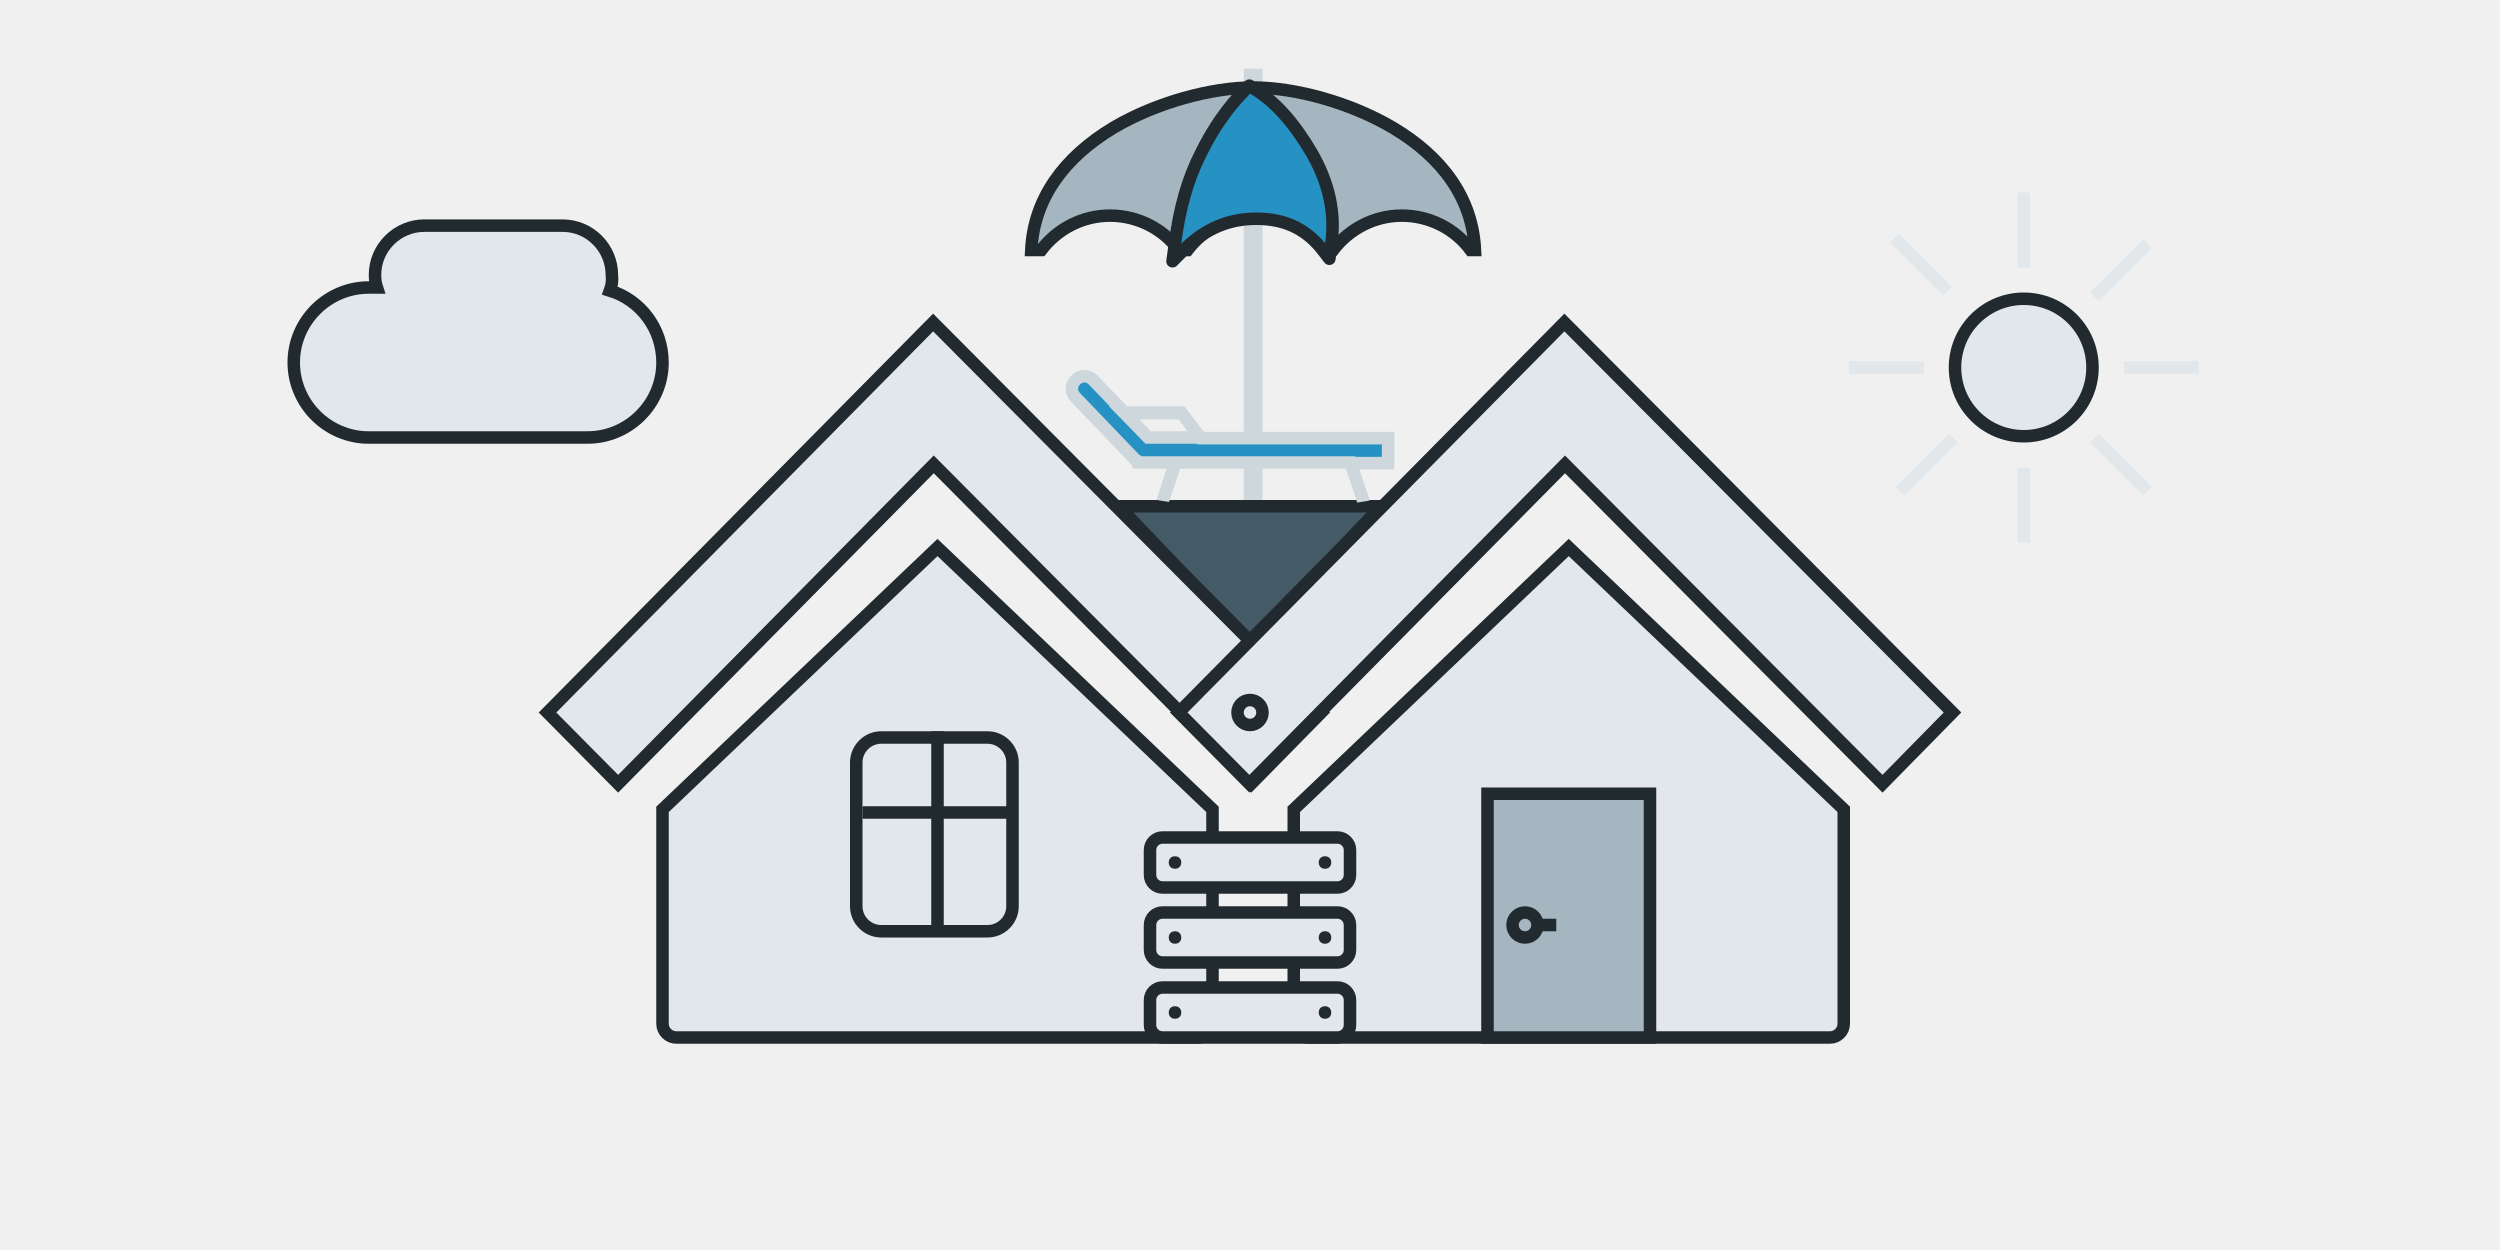
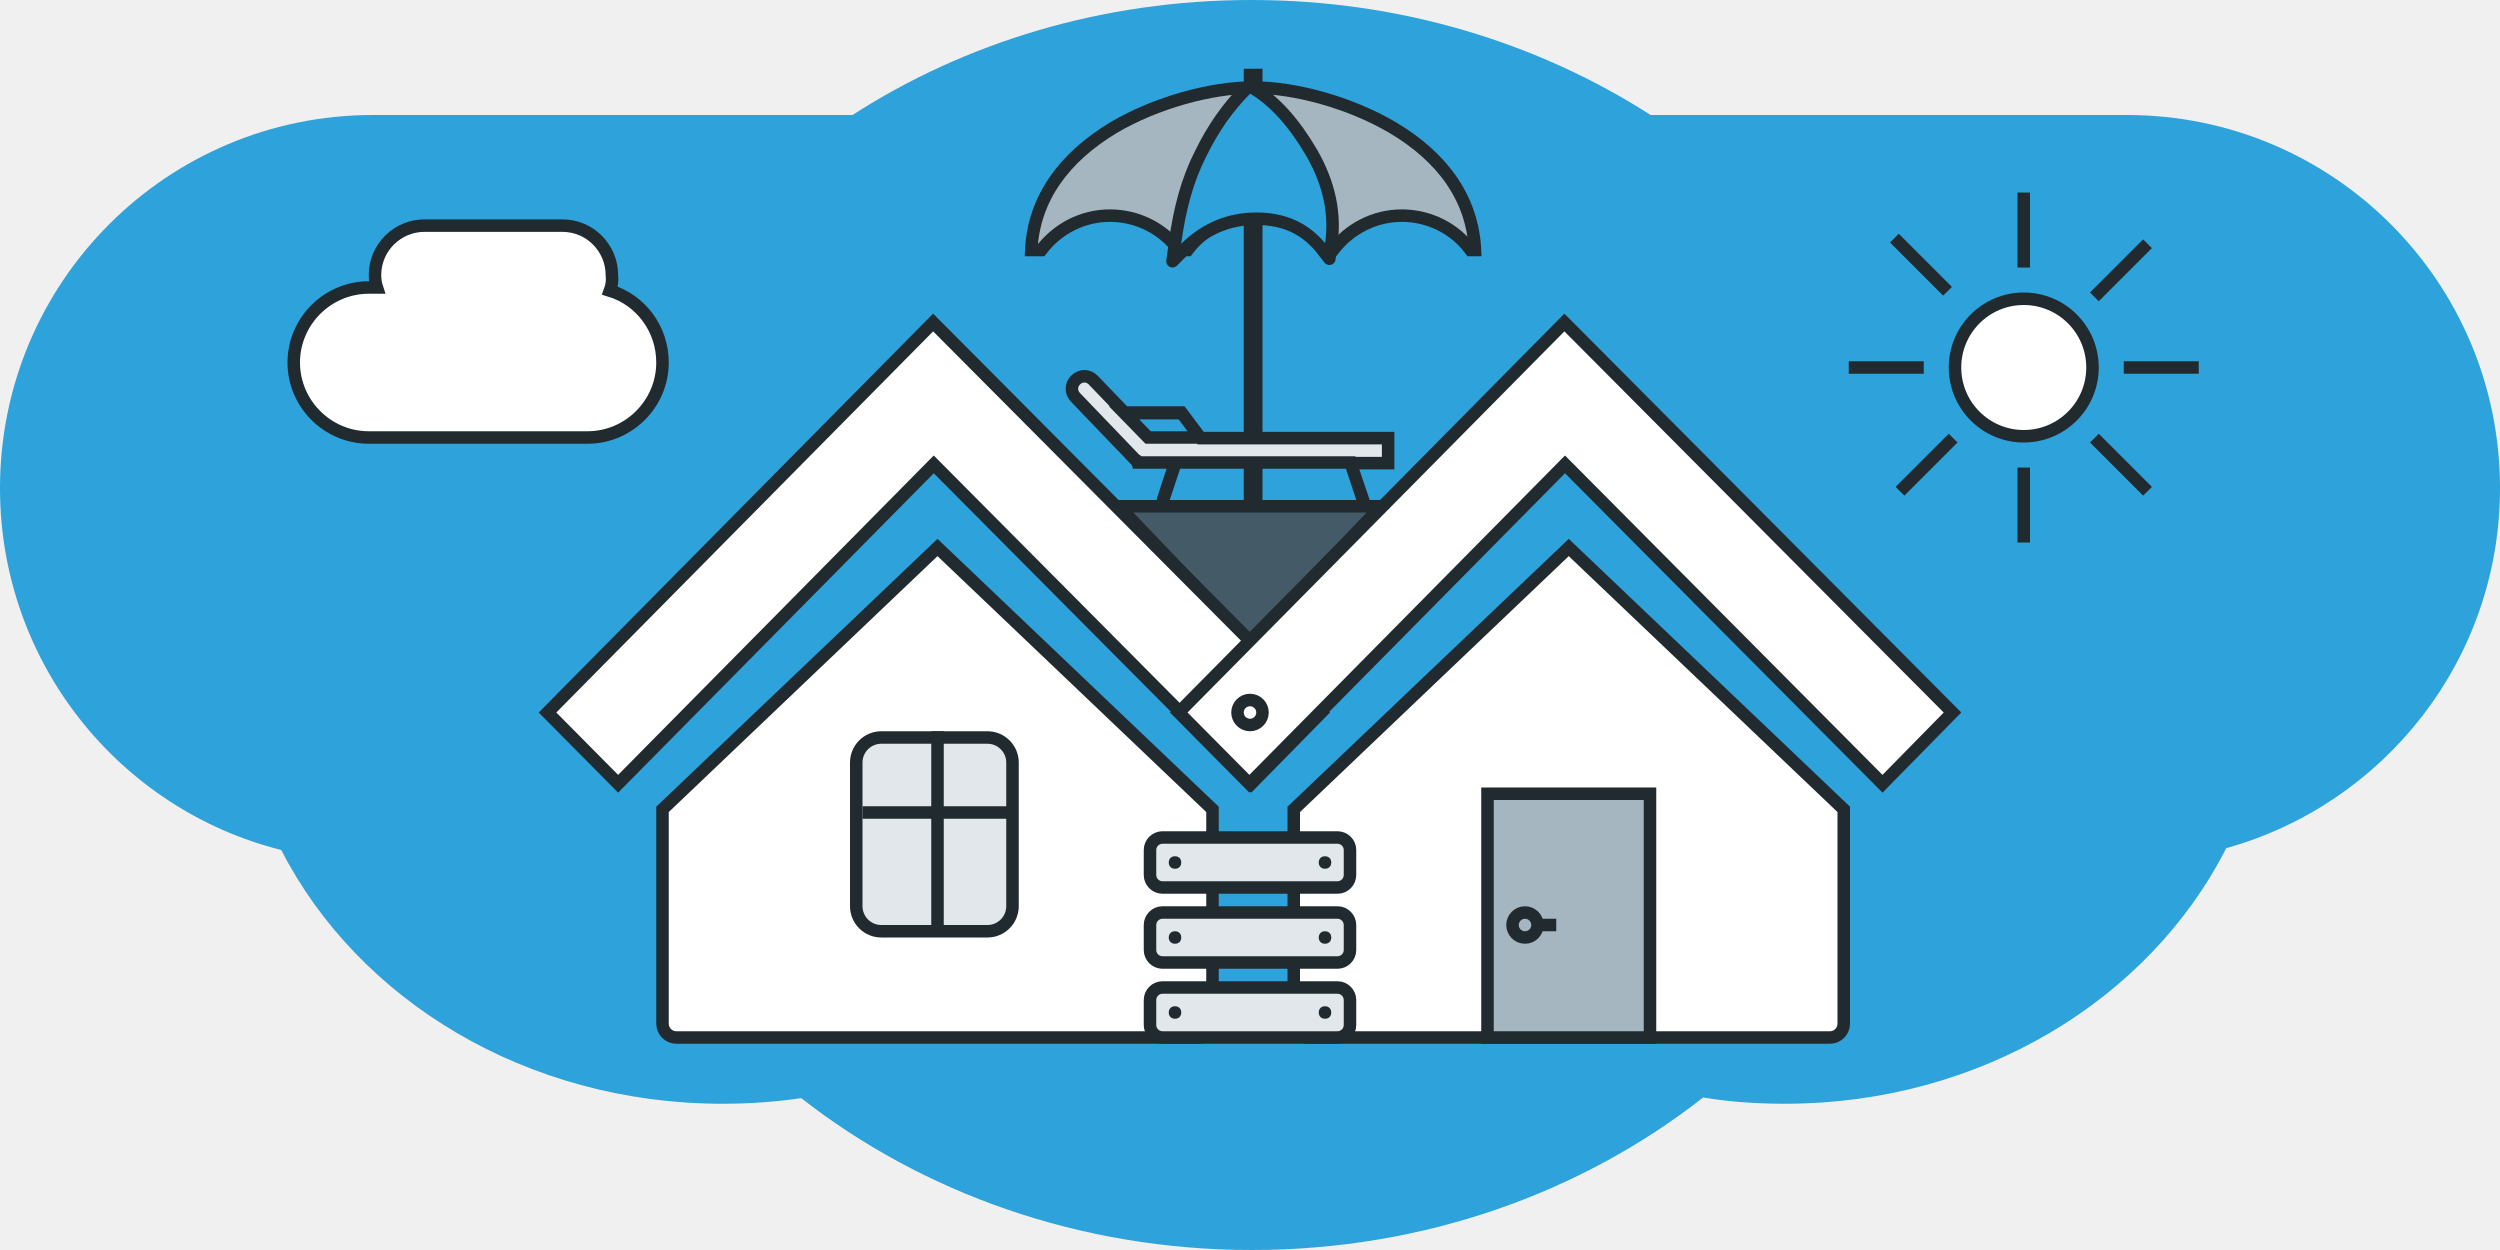
- <svg xmlns="http://www.w3.org/2000/svg" width="400" height="200" viewBox="0 0 400 200" fill="none">
-   <path fill-rule="evenodd" clip-rule="evenodd" d="M179 81H221L200 103L179 81Z" fill="#455A67" stroke="#212A2F" stroke-width="2" stroke-linejoin="round" />
-   <path fill-rule="evenodd" clip-rule="evenodd" d="M150 87.6L194 129.5V163.8C194 165 193 166 191.8 166H108.2C107 166 106 165 106 163.8V129.5L150 87.6ZM149.4 74.3L98.9 125.4L87.6 114L149.3 51.6L211.4 114L200.2 125.4L149.4 74.3Z" fill="#E1E7EA" stroke="#212A2F" stroke-width="2" />
-   <path fill-rule="evenodd" clip-rule="evenodd" d="M251 87.6L295 129.5V163.8C295 165 294 166 292.8 166H209.2C208 166 207 165 207 163.8V129.5L251 87.6ZM250.4 74.3L199.9 125.4L188.6 114L250.3 51.6L312.4 114L301.2 125.4L250.4 74.3Z" fill="#E1E7EA" stroke="#212A2F" stroke-width="2" />
-   <path fill-rule="evenodd" clip-rule="evenodd" d="M214 158C215.1 158 216 158.9 216 160V164C216 165.1 215.1 166 214 166H186C184.9 166 184 165.1 184 164V160C184 158.9 184.9 158 186 158H214ZM186 146H214C215.1 146 216 146.9 216 148V152C216 153.1 215.1 154 214 154H186C184.9 154 184 153.1 184 152V148C184 146.9 184.9 146 186 146ZM214 134C215.1 134 216 134.9 216 136V140C216 141.1 215.1 142 214 142H186C184.9 142 184 141.1 184 140V136C184 134.9 184.9 134 186 134H214Z" fill="#E1E7EA" stroke="#212A2F" stroke-width="2" />
-   <path d="M200 116C201.105 116 202 115.105 202 114C202 112.895 201.105 112 200 112C198.895 112 198 112.895 198 114C198 115.105 198.895 116 200 116Z" stroke="#212A2F" stroke-width="2" />
-   <path fill-rule="evenodd" clip-rule="evenodd" d="M212 161C212.6 161 213 161.4 213 162C213 162.6 212.6 163 212 163C211.4 163 211 162.6 211 162C211 161.4 211.4 161 212 161ZM188 161C188.6 161 189 161.4 189 162C189 162.6 188.6 163 188 163C187.4 163 187 162.6 187 162C187 161.4 187.4 161 188 161ZM212 149C212.6 149 213 149.4 213 150C213 150.6 212.6 151 212 151C211.4 151 211 150.6 211 150C211 149.4 211.4 149 212 149ZM188 149C188.6 149 189 149.4 189 150C189 150.6 188.6 151 188 151C187.4 151 187 150.6 187 150C187 149.4 187.4 149 188 149ZM212 137C212.6 137 213 137.4 213 138C213 138.6 212.6 139 212 139C211.4 139 211 138.6 211 138C211 137.4 211.4 137 212 137ZM188 137C188.6 137 189 137.4 189 138C189 138.6 188.6 139 188 139C187.4 139 187 138.6 187 138C187 137.4 187.4 137 188 137Z" fill="#212A2F" />
-   <path fill-rule="evenodd" clip-rule="evenodd" d="M97.6 46.5C102.5 48 106 52.6 106 58C106 64.6 100.6 70 94 70H59C52.4 70 47 64.6 47 58C47 51.4 52.4 46 59 46H60.3C60.1 45.4 60 44.7 60 44C60 39.6 63.6 36.1 67.9 36.1H90C94.4 36.1 97.9 39.7 97.9 44C98 44.8 97.9 45.7 97.6 46.5Z" fill="#E1E7EA" stroke="#212A2F" stroke-width="2" />
-   <path d="M202 11H199V80H202V11Z" fill="#CDD7DC" />
-   <path fill-rule="evenodd" clip-rule="evenodd" d="M165 40H166.6C169.2 36.6 173.2 34.5 177.6 34.5C182 34.5 186.1 36.6 188.6 40H190C192.6 36.6 196.6 34.5 201 34.5C205.4 34.5 209.5 36.6 212 40H213.3C215.9 36.6 219.9 34.5 224.3 34.5C228.7 34.5 232.8 36.6 235.3 40H236C235.6 31.8 230.9 25.2 222.8 20.4C216 16.4 207.2 14 200.5 14C193.8 14 185 16.4 178.2 20.4C170.2 25.2 165.4 31.8 165 40Z" fill="#A5B6C0" stroke="#212A2F" stroke-width="2" />
-   <path class="brand_element" fill-rule="evenodd" clip-rule="evenodd" d="M200.5 14.1C204 16.2 207.1 19.7 209.9 24.5C212.7 29.4 213.7 34.2 213 39.1L212.7 41.4L211.3 39.6C208.7 36.5 205.4 35 201 35C196.6 35 192.9 36.6 189.7 39.7L187.6 41.8L188 38.9C188.7 33.5 190 28.7 192.1 24.6C194.1 20.5 196.5 17.1 199.3 14.3L199.9 13.7L200.5 14.1Z" fill="#2592C3" stroke="#212A2F" stroke-width="2" stroke-linejoin="round" />
-   <path d="M323.8 69.8C329.875 69.8 334.8 64.875 334.8 58.8C334.8 52.725 329.875 47.8 323.8 47.8C317.725 47.8 312.8 52.725 312.8 58.8C312.8 64.875 317.725 69.8 323.8 69.8Z" fill="#E1E7EA" stroke="#212A2F" stroke-width="2" />
-   <path d="M324.8 74.8V86.8H322.8V74.8H324.8ZM311.8 69.4L313.2 70.8L304.7 79.3L303.3 77.9L311.8 69.4ZM335.8 69.4L344.3 77.9L342.9 79.3L334.4 70.8L335.8 69.4ZM351.8 57.8V59.8H339.8V57.8H351.8ZM307.8 57.8V59.8H295.8V57.8H307.8ZM342.9 38.3L344.3 39.7L335.8 48.2L334.4 46.8L342.9 38.3ZM303.8 37.4L312.3 45.9L310.9 47.3L302.4 38.8L303.8 37.4ZM324.8 30.8V42.8H322.8V30.8H324.8V30.8Z" fill="#E1E7EA" />
-   <path fill-rule="evenodd" clip-rule="evenodd" d="M141 118H158C160.2 118 162 119.8 162 122V145C162 147.2 160.2 149 158 149H141C138.8 149 137 147.2 137 145V122C137 119.8 138.8 118 141 118Z" fill="#E1E7EA" stroke="#212A2F" stroke-width="2" />
-   <path d="M264 127H238V166H264V127Z" fill="#A5B6C0" stroke="#212A2F" stroke-width="2" />
-   <path fill-rule="evenodd" clip-rule="evenodd" d="M181.6 73.5L181.9 73.7L182 74H188L187.6 75.3L186.1 79.9V80L188.1 74H216.1L216.3 74.7L218.1 80V80.1L216.1 74.1H217.5H222.1V70.1H192.1L189.1 66.1H180L174.9 60.8C174.1 60 172.9 60 172.1 60.8C171.3 61.6 171.3 62.8 172.1 63.6L181.6 73.5ZM189 66L192 70H183.7L179.8 66H189Z" class="brand_element" fill="#2592C3" stroke="#CDD7DC" stroke-width="2" />
-   <path d="M151 117V129H162V131H151V149H149V131H138V129H149V117H151Z" fill="#212A2F" />
-   <path d="M246 148H249M244 150C245.1 150 246 149.1 246 148C246 146.9 245.1 146 244 146C242.9 146 242 146.9 242 148C242 149.1 242.9 150 244 150Z" stroke="#212A2F" stroke-width="2" />
+ <svg xmlns="http://www.w3.org/2000/svg" viewBox="0 0 400 200" version="1.1" id="Layer_1">
+   <style type="text/css">
+ 	.st1{fill-rule:evenodd;clip-rule:evenodd;fill:#455A67;stroke:#212A2F;stroke-width:2;stroke-linejoin:round;}
+ 	.st2{fill-rule:evenodd;clip-rule:evenodd;fill:#FFFFFF;stroke:#212A2F;stroke-width:2;}
+ 	.st3{fill-rule:evenodd;clip-rule:evenodd;fill:#E1E7EA;stroke:#212A2F;stroke-width:2;}
+ 	.st4{fill:none;stroke:#212A2F;stroke-width:2;}
+ 	.st5{fill-rule:evenodd;clip-rule:evenodd;fill:#212A2F;}
+ 	.st6{fill-rule:evenodd;clip-rule:evenodd;fill:#A5B6C0;stroke:#212A2F;stroke-width:2;}
+ 	.st7{fill-rule:evenodd;clip-rule:evenodd;stroke:#212A2F;stroke-width:2;stroke-linejoin:round;}
+ 	.st8{fill:#212A2F;}
+ </style>
+   <path id="Combined-Shape" class="brand_element_cloud" fill="#2EA2DB" d="M200.2,0C224,0,246,6.8,264.1,18.4l76.2,0c33,0,59.7,26.7,59.7,59.7  c0,27.5-18.6,50.6-43.8,57.6c-12.3,24.2-39.3,40.9-70.6,40.9c-4.5,0-8.9-0.3-13.1-1c-19.4,15.2-44.6,24.4-72.2,24.4  c-27.6,0-52.8-9.2-72.1-24.3c-4.1,0.6-8.3,0.9-12.6,0.9C84.2,176.6,57.3,160,45,136c-25.9-6.5-45-30-45-57.9  c0-33,26.7-59.7,59.7-59.7l76.7,0C154.4,6.8,176.4,0,200.2,0z" />
+   <polygon id="Path-31" class="st1" points="179,81 221,81 200,103 " />
+   <path id="Home" class="st2 svg_light" d="M150,87.6l44,41.9v34.3c0,1.2-1,2.2-2.2,2.2h-83.6c-1.2,0-2.2-1-2.2-2.2v-34.3L150,87.6z M149.4,74.3  l-50.5,51.1L87.6,114l61.7-62.4l62.1,62.4l-11.2,11.4L149.4,74.3z" />
+   <path id="Home_1_" class="st2 svg_light" d="M251,87.6l44,41.9v34.3c0,1.2-1,2.2-2.2,2.2h-83.6c-1.2,0-2.2-1-2.2-2.2v-34.3L251,87.6z   M250.4,74.3l-50.5,51.1L188.6,114l61.7-62.4l62.1,62.4l-11.2,11.4L250.4,74.3z" />
+   <path id="Combined-Shape_1_" class="st3" d="M214,158c1.1,0,2,0.9,2,2v4c0,1.1-0.9,2-2,2h-28c-1.1,0-2-0.9-2-2v-4c0-1.1,0.9-2,2-2  H214z M186,146h28c1.1,0,2,0.9,2,2v4c0,1.1-0.9,2-2,2h-28c-1.1,0-2-0.9-2-2v-4C184,146.9,184.9,146,186,146z M214,134  c1.1,0,2,0.9,2,2v4c0,1.1-0.9,2-2,2h-28c-1.1,0-2-0.9-2-2v-4c0-1.1,0.9-2,2-2H214z" />
+   <circle id="Oval" class="st4" cx="200" cy="114" r="2" />
+   <path id="Combined-Shape_2_" class="st5" d="M212,161c0.6,0,1,0.4,1,1s-0.4,1-1,1s-1-0.4-1-1S211.4,161,212,161z M188,161  c0.6,0,1,0.4,1,1s-0.4,1-1,1s-1-0.4-1-1S187.4,161,188,161z M212,149c0.6,0,1,0.4,1,1s-0.4,1-1,1s-1-0.4-1-1S211.4,149,212,149z   M188,149c0.6,0,1,0.4,1,1s-0.4,1-1,1s-1-0.4-1-1S187.4,149,188,149z M212,137c0.6,0,1,0.4,1,1s-0.4,1-1,1s-1-0.4-1-1  S211.4,137,212,137z M188,137c0.6,0,1,0.4,1,1s-0.4,1-1,1s-1-0.4-1-1S187.4,137,188,137z" />
+   <path id="Combined-Shape_3_" class="st2 svg_light" d="M97.6,46.5c4.9,1.5,8.4,6.1,8.4,11.5c0,6.6-5.4,12-12,12H59c-6.6,0-12-5.4-12-12  s5.4-12,12-12l1.3,0c-0.2-0.6-0.3-1.3-0.3-2c0-4.4,3.6-7.9,7.9-7.9h22.1c4.4,0,7.9,3.6,7.9,7.9C98,44.8,97.9,45.7,97.6,46.5z" />
+   <g id="Group-3" transform="translate(164, 11)">
+     <rect id="Rectangle" x="35" class="st5" width="3" height="69" />
+     <path id="Combined-Shape_4_" class="st6 svg_accent" d="M1,29l1.6,0c2.6-3.4,6.6-5.5,11-5.5c4.4,0,8.5,2.1,11,5.5H26c2.6-3.4,6.6-5.5,11-5.5   s8.5,2.1,11,5.5h1.3c2.6-3.4,6.6-5.5,11-5.5c4.4,0,8.5,2.1,11,5.5l0.7,0c-0.4-8.2-5.1-14.8-13.2-19.6C52,5.4,43.2,3,36.5,3   S21,5.4,14.2,9.4C6.2,14.2,1.4,20.8,1,29z" />
+     <path id="Rectangle_1_" class="st7 brand_element" fill="#2EA2DB" d="M36.5,3.1c3.5,2.1,6.6,5.6,9.4,10.4c2.8,4.9,3.8,9.7,3.1,14.6l-0.3,2.3l-1.4-1.8   C44.7,25.5,41.4,24,37,24c-4.4,0-8.1,1.6-11.3,4.7l-2.1,2.1l0.4-2.9c0.7-5.4,2-10.2,4.1-14.3c2-4.1,4.4-7.5,7.2-10.3l0.6-0.6   L36.5,3.1z" />
+   </g>
+   <circle id="Oval_1_" class="st2 svg_light" cx="323.8" cy="58.8" r="11" />
+   <path id="Combined-Shape_5_" class="st8 svg_accent" d="M324.8,74.8v12h-2v-12H324.8z M311.8,69.4l1.4,1.4l-8.5,8.5l-1.4-1.4L311.8,69.4z   M335.8,69.4l8.5,8.5l-1.4,1.4l-8.5-8.5L335.8,69.4z M351.8,57.8v2h-12v-2H351.8z M307.8,57.8v2h-12v-2H307.8z M342.9,38.3l1.4,1.4  l-8.5,8.5l-1.4-1.4L342.9,38.3z M303.8,37.4l8.5,8.5l-1.4,1.4l-8.5-8.5L303.8,37.4z M324.8,30.8v12h-2v-12H324.8z" />
+   <path id="Rectangle_2_" class="st3" d="M141,118h17c2.2,0,4,1.8,4,4v23c0,2.2-1.8,4-4,4h-17c-2.2,0-4-1.8-4-4v-23  C137,119.8,138.8,118,141,118z" />
+   <rect id="Rectangle_3_" x="238" y="127" class="st6" width="26" height="39" />
+   <path id="Combined-Shape_6_" class="svg_accent-stroke" fill="#E1E7EA" stroke="#212A2F" stroke-width="2" d="M181.6,73.5l0.3,0.2L182,74c0,0,0,0,0,0l6,0l-0.4,1.3l-1.5,4.6l0,0.1c0,0,0,0,0,0  c0,0,0,0,0,0l2-6h28l0.2,0.7l1.8,5.3l0,0.1l-2-6l1.4,0l4.6,0v-4c0,0,0,0,0,0l-30,0l-3-4l-9.1,0l-5.1-5.3c-0.8-0.8-2-0.8-2.8,0  c-0.8,0.8-0.8,2,0,2.8L181.6,73.5z M218,80C218,80,218,80,218,80C218,80,218,80,218,80L218,80z M189,66l3,4l-8.3,0l-3.9-4H189z" />
+   <path id="Combined-Shape_7_" class="st8" d="M151,117v12h11v2h-11v18h-2v-18h-11v-2h11v-12H151z" />
+   <path id="Combined-Shape_8_" class="st4" d="M244,150c1.1,0,2-0.9,2-2s-0.9-2-2-2s-2,0.9-2,2S242.9,150,244,150z M246,148h3" />
</svg>
